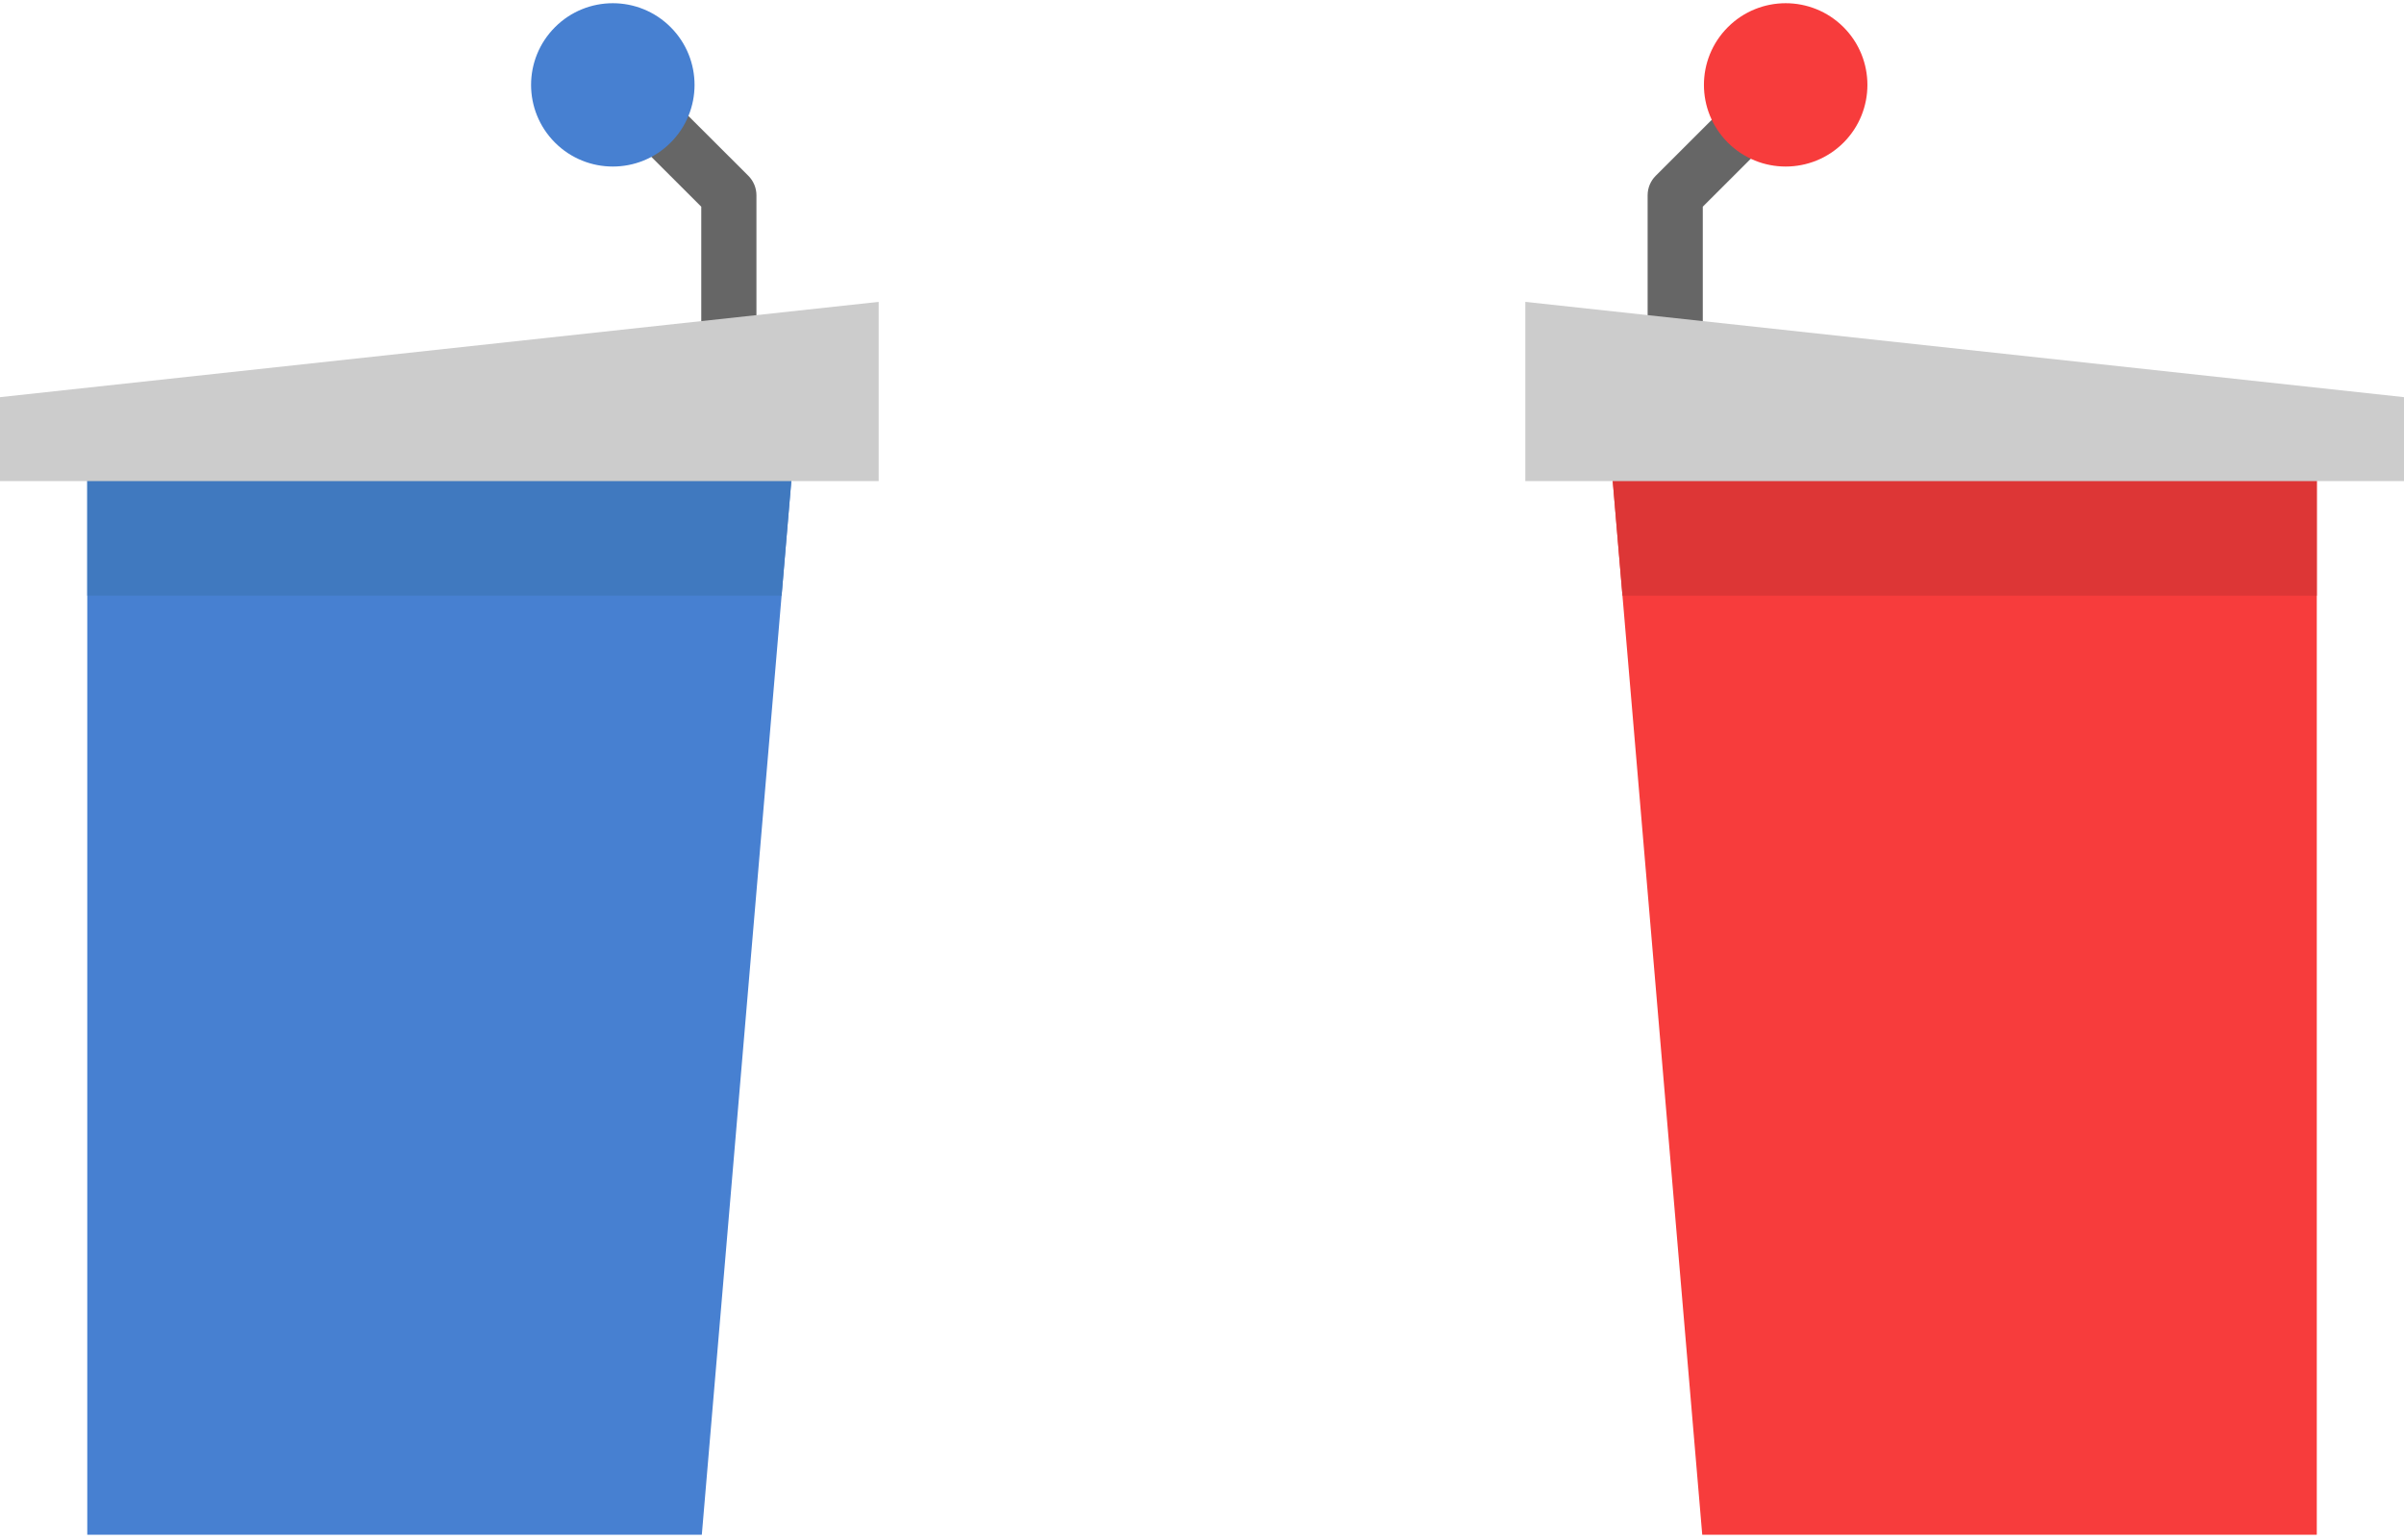
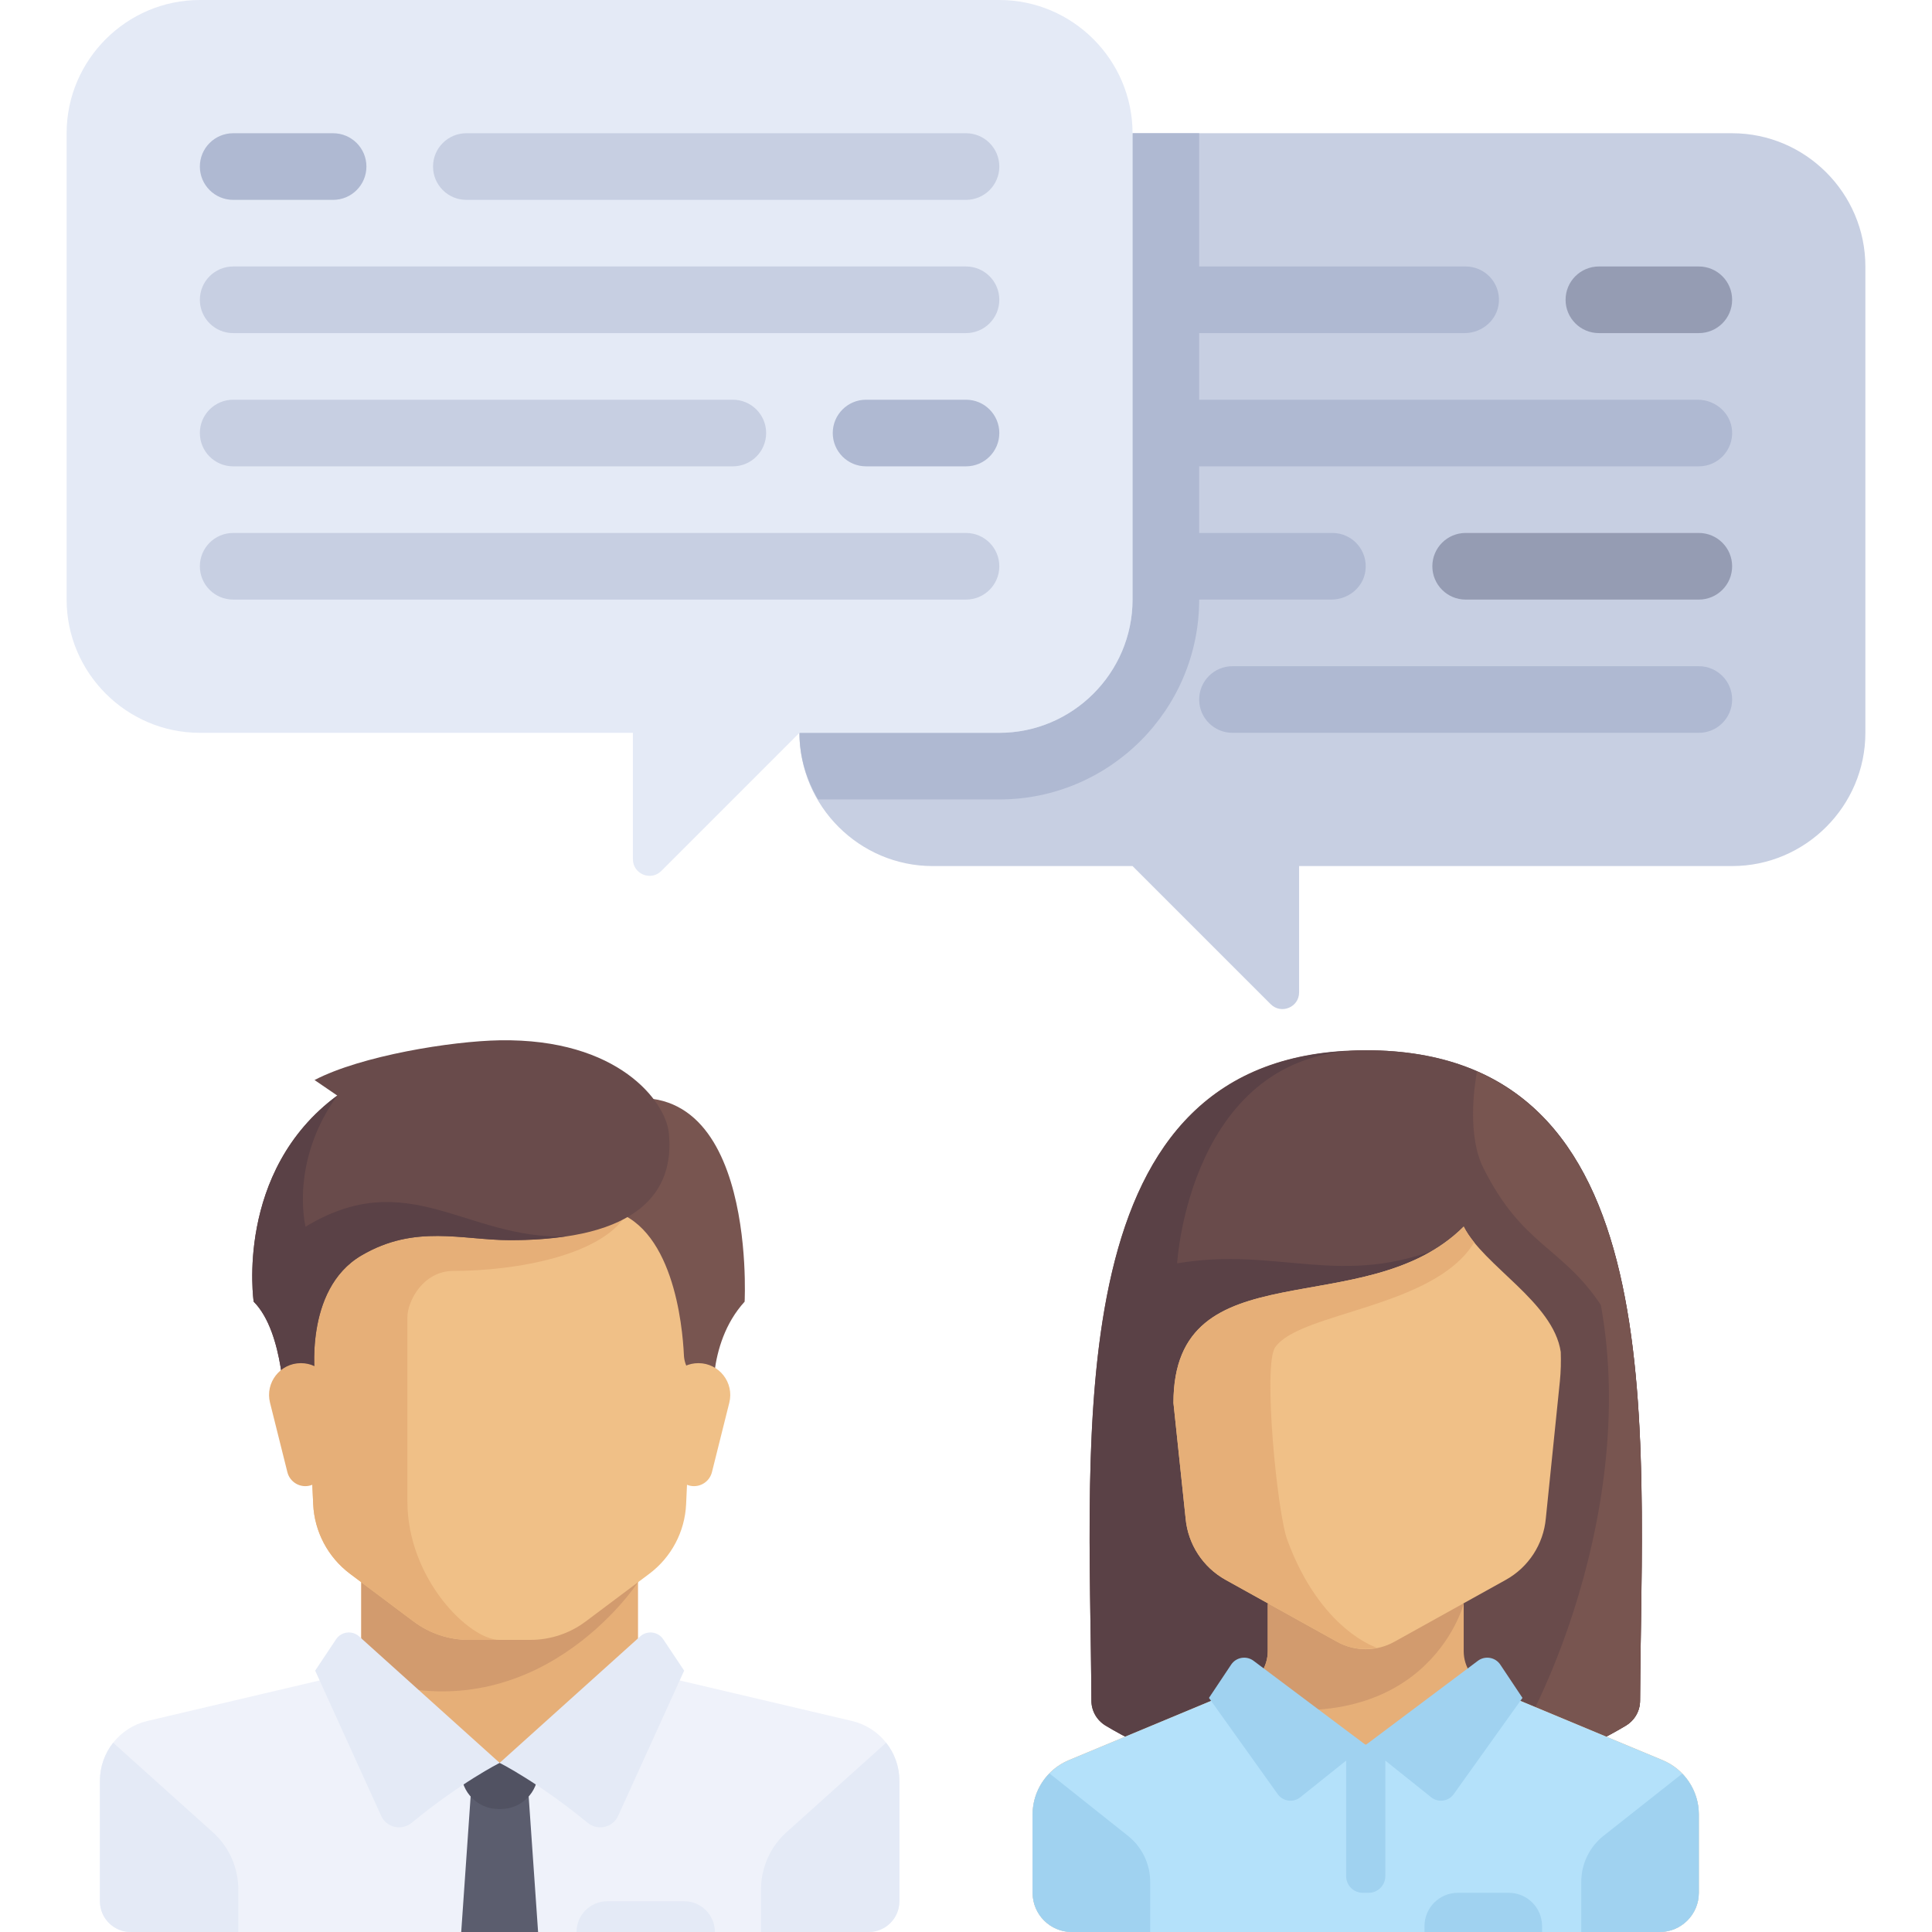
- <svg xmlns="http://www.w3.org/2000/svg" width="292px" height="187px" viewBox="0 0 292 187" version="1.1">
-   <defs />
-   <g id="Page-1" stroke="none" stroke-width="1" fill="none" fill-rule="evenodd">
-     <g id="Artboard" transform="translate(-49, -180)">
-       <g id="debate" transform="translate(49, 180)">
-         <g id="Layer_1">
-           <g id="Group" transform="translate(74.14062, 9.176166)" fill="#666666">
-             <path d="M14.388,40.224 C12.538,40.224 11.038,38.725 11.038,36.876 L11.038,15.939 L1.26,6.173 C-0.049,4.866 -0.05,2.745 1.259,1.438 C2.568,0.131 4.689,0.129 5.997,1.437 L16.757,12.184 C17.386,12.812 17.74,13.663 17.74,14.552 L17.74,36.876 C17.739,38.724 16.239,40.224 14.388,40.224 L14.388,40.224 Z" id="Shape" />
-             <path d="M129.337,40.224 C127.486,40.224 125.987,38.725 125.987,36.876 L125.987,14.551 C125.987,13.663 126.339,12.812 126.968,12.184 L137.722,1.437 C139.029,0.13 141.152,0.13 142.459,1.437 C143.767,2.744 143.767,4.865 142.459,6.171 L132.687,15.937 L132.687,36.875 C132.687,38.724 131.187,40.224 129.337,40.224 L129.337,40.224 Z" id="Shape" />
-           </g>
-           <path d="M223.92,3.298 C227.792,7.175 227.792,13.456 223.92,17.333 C220.04,21.203 213.755,21.203 209.876,17.333 C205.997,13.456 205.997,7.175 209.876,3.298 C213.755,-0.578 220.04,-0.578 223.92,3.298 L223.92,3.298 Z" id="Shape" fill="#F73C3C" />
-           <path d="M81.454,3.298 C85.333,7.175 85.333,13.456 81.454,17.333 C77.581,21.203 71.29,21.203 67.417,17.333 C63.537,13.456 63.537,7.175 67.417,3.298 C71.29,-0.578 77.581,-0.578 81.454,3.298 L81.454,3.298 Z" id="Shape" fill="#4780D1" />
-           <polygon id="Shape" fill="#F73C3C" points="281.407 57.113 281.407 186.471 206.761 186.471 197.072 72.38 195.873 58.252 195.873 57.113" />
-           <polygon id="Shape" fill="#4780D1" points="96.134 57.113 96.134 58.252 94.935 72.38 85.246 186.471 10.6 186.471 10.6 57.113" />
-           <polygon id="Shape" fill="#4079BF" points="10.6 57.113 96.134 57.113 96.134 58.252 94.935 72.38 10.6 72.38" />
-           <polygon id="Shape" fill="#DD3636" points="281.407 57.113 281.407 72.38 197.072 72.38 195.873 58.252 195.873 57.113" />
-           <g id="Group" transform="translate(0, 36.53368)" fill="#CCCCCC">
-             <polygon id="Shape" points="292 11.721 292 21.918 281.407 21.918 195.873 21.918 185.273 21.918 185.273 0.144" />
-             <polygon id="Shape" points="106.727 0.144 106.727 21.918 96.134 21.918 10.6 21.918 0 21.918 0 11.721" />
-           </g>
-         </g>
-       </g>
-     </g>
+ <svg xmlns="http://www.w3.org/2000/svg" version="1.1" id="Layer_1" x="0px" y="0px" viewBox="0 0 512.001 512.001" style="enable-background:new 0 0 512.001 512.001;" xml:space="preserve">
+   <path style="fill:#C7CFE2;" d="M247.173,35.31h211.862c19.421,0,35.31,15.89,35.31,35.31v123.586c0,19.421-15.89,35.31-35.31,35.31  H344.276v33.482c0,3.933-4.755,5.901-7.534,3.121l-36.604-36.602h-52.966c-19.421,0-35.31-15.89-35.31-35.31V70.621  C211.863,51.2,227.752,35.31,247.173,35.31z" />
+   <path style="fill:#AFB9D2;" d="M449.906,105.931H317.794V88.276h70.321c4.701,0,8.804-3.548,9.109-8.238  c0.333-5.141-3.734-9.417-8.809-9.417h-70.621V35.31h-17.655c0,0,0,116.19,0,123.586c0,19.421-15.89,35.31-35.31,35.31h-52.966  c0,6.452,1.88,12.436,4.935,17.655h48.031c29.205,0,52.966-23.761,52.966-52.966h35.037c4.424,0,8.377-3.138,9.007-7.518  c0.783-5.457-3.423-10.137-8.734-10.137h-35.31v-17.655h132.414c5.075,0,9.142-4.275,8.809-9.417  C458.712,109.479,454.608,105.931,449.906,105.931z" />
+   <g>
+     <path style="fill:#959CB3;" d="M450.207,88.276h-26.483c-4.879,0-8.828-3.953-8.828-8.828c0-4.875,3.948-8.828,8.828-8.828h26.483   c4.879,0,8.828,3.953,8.828,8.828C459.035,84.323,455.087,88.276,450.207,88.276z" />
+     <path style="fill:#959CB3;" d="M450.207,158.897h-61.793c-4.879,0-8.828-3.953-8.828-8.828c0-4.875,3.948-8.828,8.828-8.828h61.793   c4.879,0,8.828,3.953,8.828,8.828C459.035,154.944,455.087,158.897,450.207,158.897z" />
  </g>
+   <g>
+     <path style="fill:#AFB9D2;" d="M450.207,194.207H326.621c-4.879,0-8.828-3.953-8.828-8.828c0-4.875,3.948-8.828,8.828-8.828   h123.586c4.879,0,8.828,3.953,8.828,8.828C459.035,190.254,455.087,194.207,450.207,194.207z" />
+   </g>
+   <path style="fill:#E4EAF6;" d="M264.828,0H52.966c-19.421,0-35.31,15.89-35.31,35.31v123.586c0,19.421,15.89,35.31,35.31,35.31  h114.759v33.482c0,3.933,4.755,5.901,7.534,3.121l36.604-36.602h52.966c19.421,0,35.31-15.89,35.31-35.31V35.31  C300.138,15.89,284.249,0,264.828,0z" />
+   <path style="fill:#AFB9D2;" d="M88.276,52.966H61.794c-4.879,0-8.828-3.953-8.828-8.828s3.948-8.828,8.828-8.828h26.483  c4.879,0,8.828,3.953,8.828,8.828S93.156,52.966,88.276,52.966z" />
+   <g>
+     <path style="fill:#C7CFE2;" d="M256.001,52.966H123.587c-4.879,0-8.828-3.953-8.828-8.828s3.948-8.828,8.828-8.828h132.414   c4.879,0,8.828,3.953,8.828,8.828S260.88,52.966,256.001,52.966z" />
+     <path style="fill:#C7CFE2;" d="M256.001,88.276H61.794c-4.879,0-8.828-3.953-8.828-8.828c0-4.875,3.948-8.828,8.828-8.828h194.207   c4.879,0,8.828,3.953,8.828,8.828C264.828,84.323,260.88,88.276,256.001,88.276z" />
+   </g>
+   <path style="fill:#AFB9D2;" d="M256.001,123.586h-26.483c-4.879,0-8.828-3.953-8.828-8.828c0-4.875,3.948-8.828,8.828-8.828h26.483  c4.879,0,8.828,3.953,8.828,8.828C264.828,119.634,260.88,123.586,256.001,123.586z" />
+   <g>
+     <path style="fill:#C7CFE2;" d="M194.207,123.586H61.794c-4.879,0-8.828-3.953-8.828-8.828c0-4.875,3.948-8.828,8.828-8.828h132.414   c4.879,0,8.828,3.953,8.828,8.828C203.035,119.634,199.087,123.586,194.207,123.586z" />
+     <path style="fill:#C7CFE2;" d="M256.001,158.897H61.794c-4.879,0-8.828-3.953-8.828-8.828c0-4.875,3.948-8.828,8.828-8.828h194.207   c4.879,0,8.828,3.953,8.828,8.828C264.828,154.944,260.88,158.897,256.001,158.897z" />
+   </g>
+   <polygon style="fill:#E6AF78;" points="169.083,442.738 169.083,414.218 95.746,414.218 95.746,442.738 132.414,475.331 " />
+   <path style="fill:#EFF2FA;" d="M225.78,456.078l-50.415-11.862c-0.761-0.179-1.462-0.483-2.116-0.852l-40.834,23.818L93.172,442.21  c-1.016,0.957-2.276,1.667-3.709,2.004l-50.415,11.862c-7.362,1.734-12.565,8.303-12.565,15.865v31.91  c0,4.5,3.648,8.149,8.149,8.149h195.565c4.5,0,8.149-3.648,8.149-8.149v-31.91C238.345,464.38,233.143,457.81,225.78,456.078z" />
+   <path style="fill:#D29B6E;" d="M95.746,414.218v30.091c46.193,16.642,73.337-25.01,73.337-25.01v-5.081L95.746,414.218  L95.746,414.218z" />
+   <path style="fill:#F0C087;" d="M79.449,320.509L83,398.618c0.332,7.297,3.91,14.063,9.753,18.446l16.846,12.634  c4.232,3.174,9.378,4.889,14.667,4.889h16.297c5.289,0,10.436-1.716,14.667-4.889l16.846-12.634  c5.844-4.383,9.421-11.149,9.753-18.446l3.55-78.11H79.449z" />
+   <path style="fill:#E6AF78;" d="M120.191,336.807c16.297,0,40.743-4.074,46.541-16.297H79.449l3.55,78.11  c0.332,7.297,3.91,14.063,9.753,18.446l16.846,12.635c4.232,3.174,9.378,4.889,14.667,4.889h8.149  c-8.149,0-24.446-16.297-24.446-36.669c0-9.963,0-36.669,0-48.892C107.969,344.954,112.042,336.807,120.191,336.807z" />
+   <g>
+     <path style="fill:#E4EAF6;" d="M208.435,485.558l26.401-23.716c2.212,2.802,3.51,6.326,3.51,10.1v31.91   c0,4.5-3.648,8.149-8.149,8.149h-28.52v-11.287C201.677,494.931,204.134,489.421,208.435,485.558z" />
+     <path style="fill:#E4EAF6;" d="M56.393,485.558l-26.401-23.716c-2.212,2.802-3.51,6.326-3.51,10.1v31.91   c0,4.5,3.648,8.149,8.149,8.149h28.52v-11.287C63.152,494.931,60.695,489.421,56.393,485.558z" />
+   </g>
+   <polygon style="fill:#5B5D6E;" points="142.6,512 122.228,512 124.775,475.331 140.054,475.331 " />
+   <path style="fill:#515262;" d="M142.6,467.182h-20.372v2.354c0,5.451,4.418,9.869,9.869,9.869h0.632  c5.451,0,9.869-4.418,9.869-9.869v-2.354H142.6z" />
+   <g>
+     <path style="fill:#E4EAF6;" d="M95.174,433.666l37.24,33.516c0,0-10.43,5.265-23.3,15.876c-2.655,2.189-6.671,1.302-8.095-1.831   l-17.496-38.492l5.535-8.302C90.436,432.367,93.327,432.004,95.174,433.666z" />
+     <path style="fill:#E4EAF6;" d="M169.655,433.666l-37.24,33.516c0,0,10.43,5.265,23.3,15.876c2.655,2.189,6.671,1.302,8.095-1.831   l17.496-38.492l-5.535-8.302C174.393,432.367,171.502,432.004,169.655,433.666z" />
+   </g>
+   <path style="fill:#785550;" d="M157.115,293.517l3.82,26.993c17.436,3.487,19.948,30.849,20.31,38.665  c0.066,1.418,0.519,2.788,1.288,3.981l6.653,10.319c0,0-2.278-17.062,8.149-28.52C197.334,344.954,200.913,277.22,157.115,293.517z" />
+   <path style="fill:#F0C087;" d="M193.273,371.731l-4.601,18.404c-0.545,2.18-2.505,3.71-4.753,3.71l0,0  c-2.471,0-4.554-1.839-4.861-4.29l-2.353-18.824c-0.629-5.034,3.296-9.48,8.369-9.48h0.017  C190.577,361.252,194.604,366.408,193.273,371.731z" />
+   <path style="fill:#694B4B;" d="M83.353,286.218l6.027,4.116c-27.246,20.117-22.154,54.621-22.154,54.621  c8.149,8.149,8.149,28.52,8.149,28.52l8.149-8.149c0,0-3.145-23.539,12.223-32.594c14.26-8.403,26.738-4.074,39.469-4.074  c34.122,0,43.671-12.86,42.016-28.52c-0.856-8.104-13.246-24.982-44.817-24.446C119.673,275.908,95.746,279.766,83.353,286.218z" />
+   <path style="fill:#5A4146;" d="M80.977,325.092c0,0-4.329-17.062,8.403-34.759c-27.246,20.117-22.154,54.621-22.154,54.621  c8.149,8.149,8.149,28.52,8.149,28.52l8.149-8.149c0,0-3.145-23.539,12.223-32.594c14.26-8.403,26.738-4.074,39.469-4.074  c5.549,0,10.386-0.372,14.692-1.009C123.629,328.531,108.138,308.626,80.977,325.092z" />
+   <path style="fill:#E6AF78;" d="M71.556,371.731l4.601,18.404c0.545,2.18,2.505,3.71,4.753,3.71l0,0c2.471,0,4.554-1.839,4.861-4.29  l2.353-18.824c0.629-5.034-3.296-9.48-8.369-9.48h-0.017C74.252,361.252,70.225,366.408,71.556,371.731z" />
+   <path style="fill:#E4EAF6;" d="M181.306,503.851h-20.372c-4.5,0-8.149,3.648-8.149,8.149l0,0h36.669l0,0  C189.454,507.499,185.806,503.851,181.306,503.851z" />
+   <path style="fill:#694B4B;" d="M361.932,278.328c-82.191,0-73.078,99.95-72.703,172.382c0.014,2.735,1.447,5.202,3.79,6.614  c9.108,5.491,34.121,18.327,68.913,18.327s59.805-12.836,68.913-18.327c2.343-1.412,3.776-3.879,3.79-6.614  C435.01,378.28,444.123,278.328,361.932,278.328z" />
+   <path style="fill:#5A4146;" d="M356.636,278.535c-76.441,4.286-67.774,101.356-67.407,172.175c0.014,2.735,1.447,5.202,3.79,6.614  c9.108,5.491,34.121,18.327,68.913,18.327l20.771-145.396" />
+   <path style="fill:#694B4B;" d="M361.932,278.328c-46.734,0-49.98,56.47-49.98,56.47c26.937-4.544,43.489,6.815,70.751-4.544  l-20.771,145.397c34.793,0,59.805-12.836,68.913-18.327c2.343-1.412,3.776-3.879,3.79-6.614  C435.01,378.28,444.123,278.328,361.932,278.328z" />
+   <path style="fill:#785550;" d="M434.634,450.71c0.322-62.239,7.041-144.738-43.209-166.74c-0.876,4.553-2.464,17.263,1.662,25.514  c10.386,20.771,20.771,20.771,31.156,36.349c10.386,57.12-19.843,117.746-29.884,125.999l0,0  c17.789-4.231,30.54-10.925,36.484-14.508C433.187,455.912,434.62,453.446,434.634,450.71z" />
+   <path style="fill:#E6AF78;" d="M440.621,466.464l-46.335-19.306c-3.87-1.612-6.391-5.394-6.391-9.587v-12.548h-51.927v12.548  c0,4.193-2.521,7.975-6.391,9.587l-46.335,19.306c-5.805,2.419-9.587,8.09-9.587,14.38v20.771c0,5.736,4.65,10.386,10.386,10.386  h155.78c5.736,0,10.386-4.65,10.386-10.386v-20.771C450.207,474.554,446.426,468.883,440.621,466.464z" />
+   <path style="fill:#B4E1FA;" d="M440.621,466.464l-44.8-18.667l-33.889,14.626l-33.889-14.626l-44.8,18.667  c-5.805,2.419-9.587,8.09-9.587,14.38v20.771c0,5.736,4.65,10.386,10.386,10.386h155.78c5.736,0,10.386-4.65,10.386-10.386v-20.771  C450.207,474.554,446.426,468.883,440.621,466.464z" />
+   <path style="fill:#D29B6E;" d="M387.895,425.022h-51.927v12.548c0,4.193-2.521,7.975-6.391,9.587l-7.236,3.016  C377.72,464.294,387.895,425.022,387.895,425.022z" />
+   <g>
+     <path style="fill:#A0D2F0;" d="M298.966,486.552l-20.843-16.579c-2.793,2.856-4.467,6.718-4.467,10.871v20.771   c0,5.736,4.65,10.386,10.386,10.386h20.771v-13.283C304.812,493.984,302.661,489.508,298.966,486.552z" />
+     <path style="fill:#A0D2F0;" d="M450.207,501.614v-20.771c0-4.121-1.646-7.957-4.399-10.806l-20.91,16.514   c-3.695,2.956-5.846,7.432-5.846,12.164V512h20.771C445.558,512,450.207,507.35,450.207,501.614z" />
+     <path style="fill:#A0D2F0;" d="M362.711,501.614h-1.558c-2.438,0-4.414-1.976-4.414-4.414v-34.765h10.386v34.765   C367.124,499.638,365.148,501.614,362.711,501.614z" />
+     <path style="fill:#A0D2F0;" d="M361.932,462.423l-29.72-22.29c-1.908-1.431-4.626-0.966-5.949,1.018l-5.873,8.809l18.221,25.51   c1.385,1.939,4.115,2.318,5.975,0.83L361.932,462.423z" />
+     <path style="fill:#A0D2F0;" d="M361.932,462.423l29.72-22.29c1.908-1.431,4.626-0.966,5.949,1.018l5.873,8.809l-18.221,25.51   c-1.385,1.939-4.115,2.318-5.975,0.83L361.932,462.423z" />
+   </g>
+   <path style="fill:#F0C087;" d="M387.895,325.063c-25.963,25.963-76.917,5.193-76.917,46.734l3.224,30.6  c0.622,6.845,4.59,12.939,10.598,16.277l29.566,16.425c4.705,2.614,10.425,2.614,15.13,0l29.566-16.425  c6.008-3.338,9.976-9.432,10.598-16.277l3.722-36.342c0.265-2.583,0.321-5.182,0.234-7.774  C411.674,345.063,393.087,335.448,387.895,325.063z" />
+   <path style="fill:#E6AF78;" d="M310.978,371.797l3.224,30.6c0.622,6.845,4.59,12.939,10.598,16.277l29.566,16.425  c3.265,1.814,7.009,2.283,10.573,1.58l0,0c0,0-14.906-4.518-23.778-28.533c-2.718-7.357-6.49-46.302-3.245-51.062  c6.415-9.408,42.19-10.386,52.761-27.839c-0.522-0.648-1.004-1.297-1.444-1.947c-0.035-0.052-0.078-0.105-0.114-0.158  c-0.459-0.691-0.875-1.383-1.224-2.078C361.932,351.027,310.978,330.255,310.978,371.797z" />
+   <path style="fill:#A0D2F0;" d="M399.838,501.614h-13.501c-4.875,0-8.828,3.953-8.828,8.828V512h31.156v-1.558  C408.666,505.567,404.713,501.614,399.838,501.614z" />
+   <g>
+ </g>
+   <g>
+ </g>
+   <g>
+ </g>
+   <g>
+ </g>
+   <g>
+ </g>
+   <g>
+ </g>
+   <g>
+ </g>
+   <g>
+ </g>
+   <g>
+ </g>
+   <g>
+ </g>
+   <g>
+ </g>
+   <g>
+ </g>
+   <g>
+ </g>
+   <g>
+ </g>
+   <g>
+ </g>
</svg>
